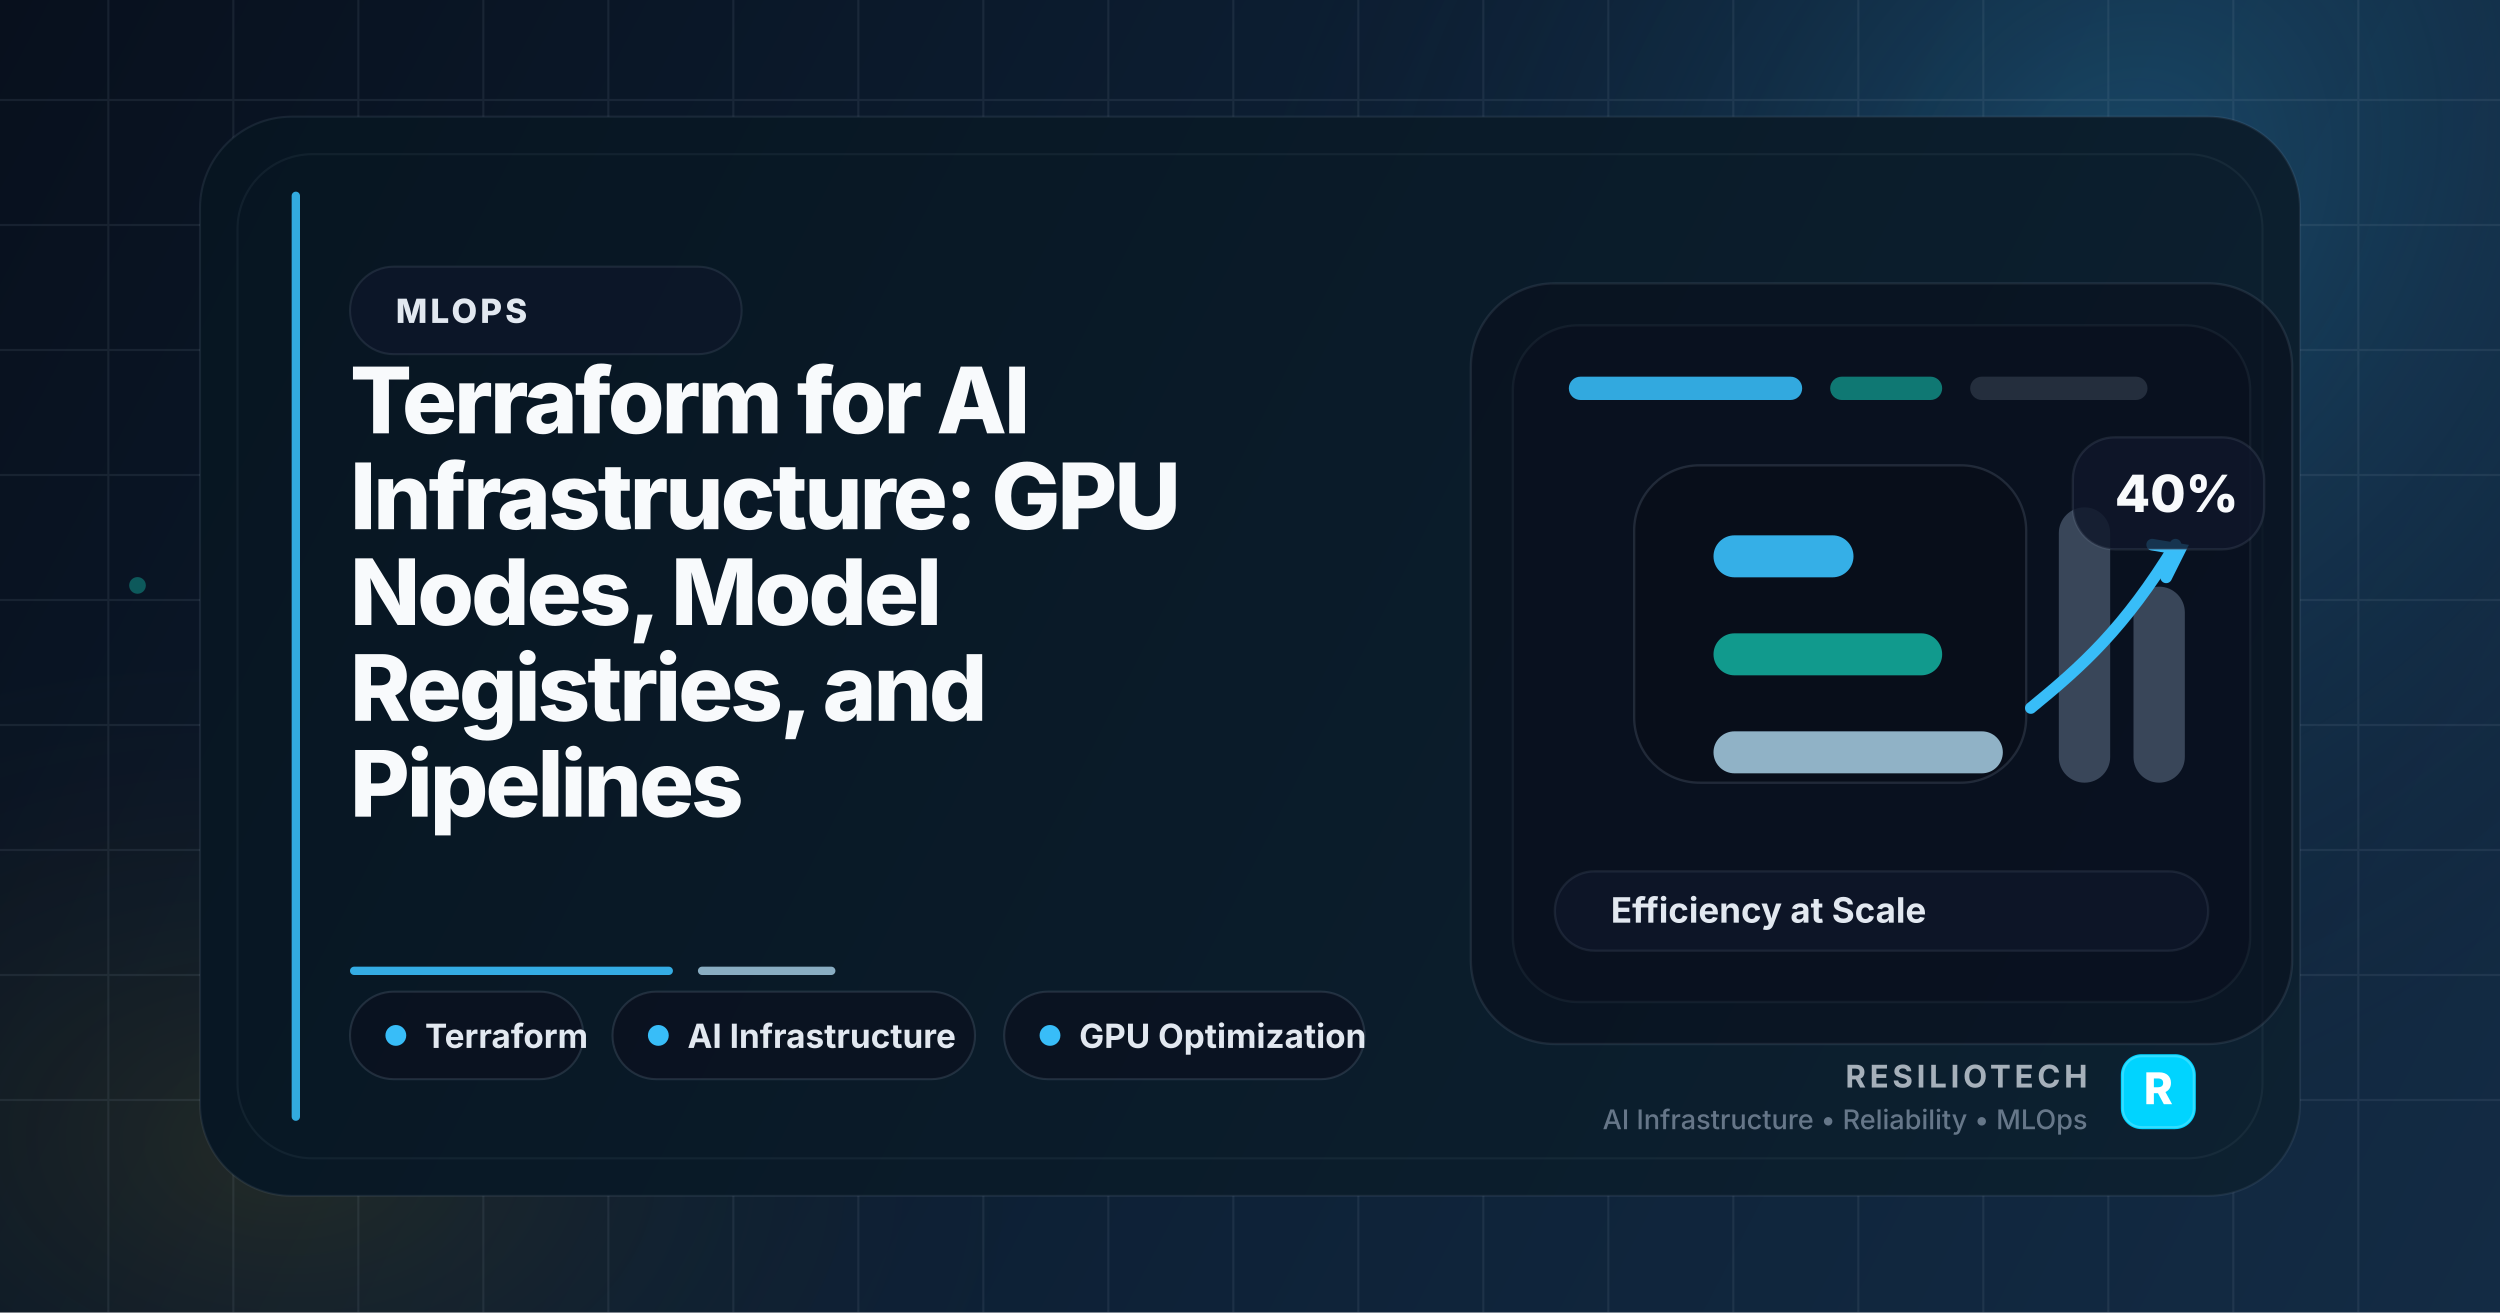
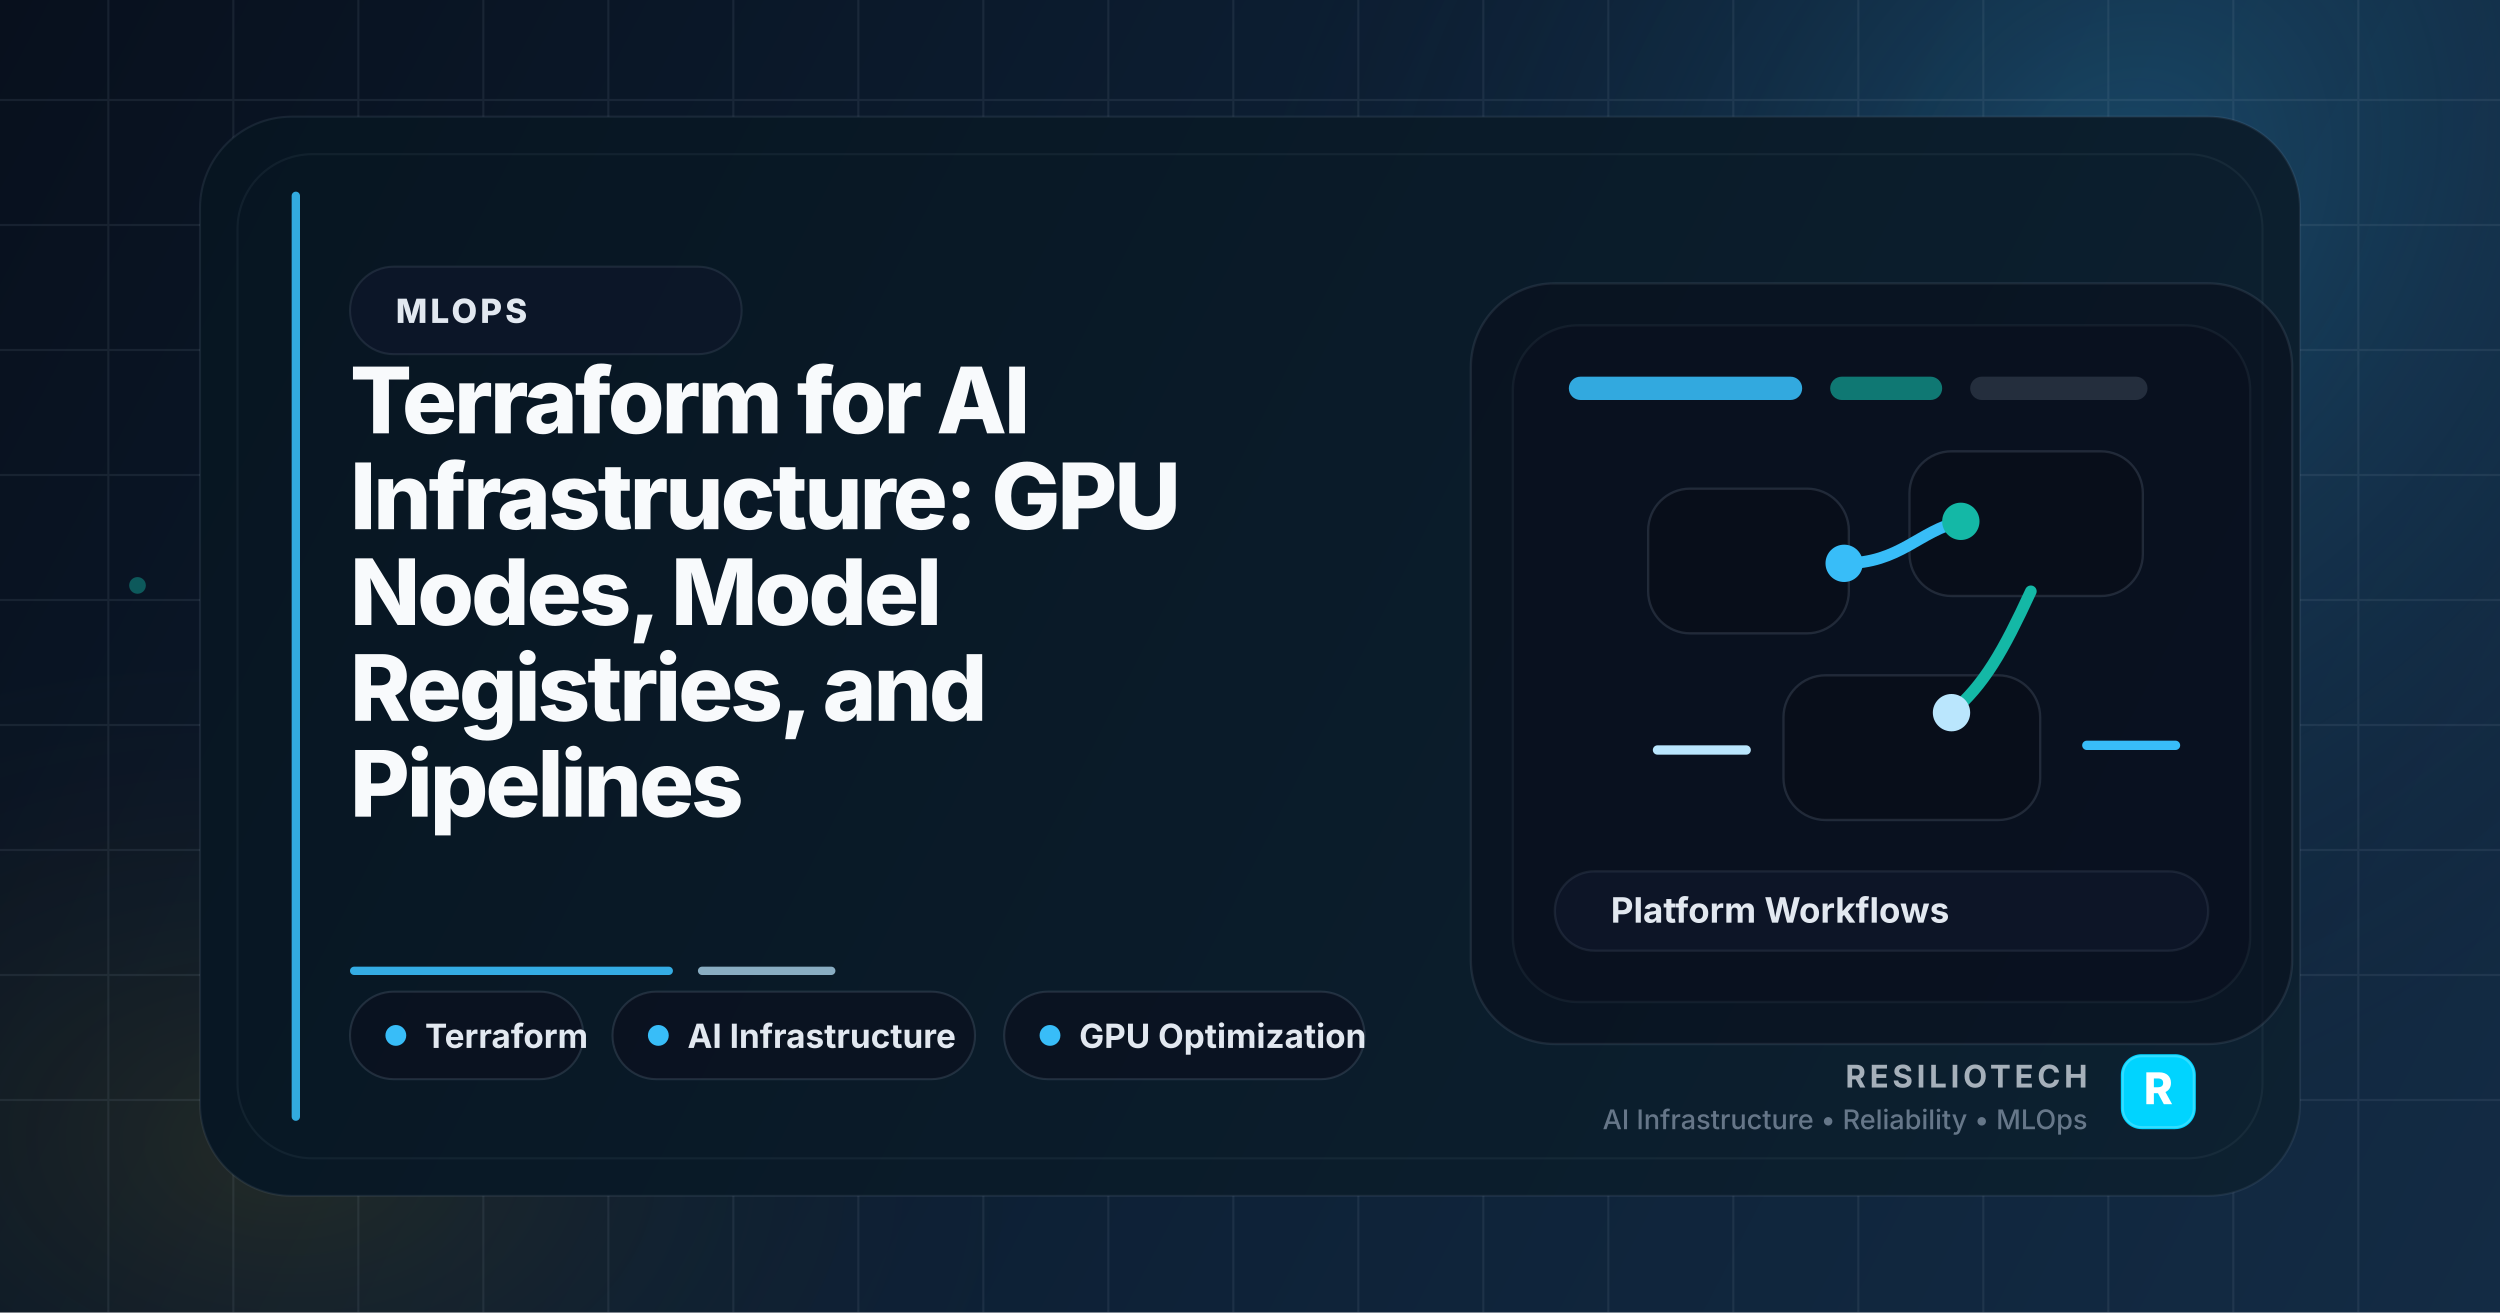
<svg xmlns="http://www.w3.org/2000/svg" width="1200" height="630" viewBox="0 0 1200 630" fill="none">
  <defs>
    <linearGradient id="bg" x1="0" y1="0" x2="1200" y2="630" gradientUnits="userSpaceOnUse">
      <stop stop-color="#08101d" />
      <stop offset="0.5" stop-color="#0d2035" />
      <stop offset="1" stop-color="#132b44" />
    </linearGradient>
    <linearGradient id="panel" x1="96" y1="56" x2="1104" y2="574" gradientUnits="userSpaceOnUse">
      <stop stop-color="#071521" />
      <stop offset="1" stop-color="#0d2131" />
    </linearGradient>
    <radialGradient id="glowA" cx="0" cy="0" r="1" gradientUnits="userSpaceOnUse" gradientTransform="translate(1012 96) rotate(127) scale(512 402)">
      <stop stop-color="rgba(56, 189, 248, 0.24)" />
      <stop offset="1" stop-color="rgba(15, 23, 42, 0)" />
    </radialGradient>
    <radialGradient id="glowB" cx="0" cy="0" r="1" gradientUnits="userSpaceOnUse" gradientTransform="translate(132 552) rotate(5) scale(388 258)">
      <stop stop-color="rgba(250, 204, 21, 0.10)" />
      <stop offset="1" stop-color="rgba(15, 23, 42, 0)" />
    </radialGradient>
    <linearGradient id="accentLine" x1="140" y1="0" x2="416" y2="0" gradientUnits="userSpaceOnUse">
      <stop stop-color="#38bdf8" />
      <stop offset="1" stop-color="#14b8a6" />
    </linearGradient>
  </defs>
  <rect width="1200" height="630" fill="url(#bg)" />
  <rect width="1200" height="630" fill="url(#glowA)" />
  <rect width="1200" height="630" fill="url(#glowB)" />
  <g opacity="0.11" stroke="#94a3b8" stroke-width="1">
    <path d="M0 48 H1200" />
    <path d="M0 108 H1200" />
    <path d="M0 168 H1200" />
    <path d="M0 228 H1200" />
    <path d="M0 288 H1200" />
    <path d="M0 348 H1200" />
    <path d="M0 408 H1200" />
    <path d="M0 468 H1200" />
    <path d="M0 528 H1200" />
    <path d="M52 0 V630" />
    <path d="M112 0 V630" />
    <path d="M172 0 V630" />
    <path d="M232 0 V630" />
    <path d="M292 0 V630" />
    <path d="M352 0 V630" />
    <path d="M412 0 V630" />
    <path d="M472 0 V630" />
    <path d="M532 0 V630" />
    <path d="M592 0 V630" />
    <path d="M652 0 V630" />
    <path d="M712 0 V630" />
    <path d="M772 0 V630" />
    <path d="M832 0 V630" />
    <path d="M892 0 V630" />
    <path d="M952 0 V630" />
    <path d="M1012 0 V630" />
    <path d="M1072 0 V630" />
    <path d="M1132 0 V630" />
  </g>
  <circle cx="289" cy="145" r="2" fill="#38bdf8" opacity="0.43" />
  <circle cx="462" cy="71" r="3" fill="#bae6fd" opacity="0.54" />
  <circle cx="635" cy="503" r="4" fill="#14b8a6" opacity="0.37" />
  <circle cx="808" cy="429" r="2" fill="#38bdf8" opacity="0.48" />
  <circle cx="981" cy="355" r="3" fill="#bae6fd" opacity="0.59" />
  <circle cx="66" cy="281" r="4" fill="#14b8a6" opacity="0.42" />
  <circle cx="239" cy="207" r="2" fill="#38bdf8" opacity="0.53" />
  <circle cx="412" cy="133" r="3" fill="#bae6fd" opacity="0.36" />
  <circle cx="585" cy="565" r="4" fill="#14b8a6" opacity="0.47" />
  <circle cx="758" cy="491" r="2" fill="#38bdf8" opacity="0.58" />
  <path d="M129 269 L276 380 L433 401" stroke="rgba(148, 163, 184, 0.10)" stroke-width="2" fill="none" />
  <path d="M190 142 L270 194 L354 176" stroke="rgba(148, 163, 184, 0.10)" stroke-width="2" fill="none" />
  <path d="M251 195 L354 278 L455 301" stroke="rgba(148, 163, 184, 0.10)" stroke-width="2" fill="none" />
  <rect x="96" y="56" width="1008" height="518" rx="44" fill="url(#panel)" stroke="rgba(148, 163, 184, 0.12)" />
  <rect x="114" y="74" width="972" height="482" rx="36" fill="none" stroke="rgba(148, 163, 184, 0.08)" />
  <rect x="140" y="92" width="4" height="446" rx="2" fill="url(#accentLine)" opacity="0.88" />
  <rect x="168" y="128" width="188" height="42" rx="21" fill="rgba(15, 23, 42, 0.72)" stroke="rgba(148, 163, 184, 0.14)" />
  <text x="190" y="155" fill="#e2e8f0" font-size="16" font-family="Inter, Arial, sans-serif" font-weight="760" letter-spacing="1.5">MLOPS</text>
  <text x="168" y="208" fill="#f8fafc" font-size="44" font-family="Inter, Arial, sans-serif" font-weight="820" letter-spacing="-1.4">
    <tspan x="168" dy="0">Terraform for AI</tspan>
    <tspan x="168" dy="46">Infrastructure: GPU</tspan>
    <tspan x="168" dy="46">Nodes, Model</tspan>
    <tspan x="168" dy="46">Registries, and</tspan>
    <tspan x="168" dy="46">Pipelines</tspan>
  </text>
  <g transform="translate(168, 0)">
    <rect x="0" y="476" width="112" height="42" rx="21" fill="rgba(10, 17, 31, 0.70)" stroke="rgba(148, 163, 184, 0.18)" />
    <circle cx="22" cy="497" r="5" fill="#38bdf8" />
    <text x="36" y="503" fill="#e2e8f0" font-size="16" font-family="Inter, Arial, sans-serif" font-weight="650">Terraform</text>
  </g>
  <g transform="translate(294, 0)">
    <rect x="0" y="476" width="174" height="42" rx="21" fill="rgba(10, 17, 31, 0.70)" stroke="rgba(148, 163, 184, 0.18)" />
    <circle cx="22" cy="497" r="5" fill="#38bdf8" />
    <text x="36" y="503" fill="#e2e8f0" font-size="16" font-family="Inter, Arial, sans-serif" font-weight="650">AI Infrastructure</text>
  </g>
  <g transform="translate(482, 0)">
    <rect x="0" y="476" width="173" height="42" rx="21" fill="rgba(10, 17, 31, 0.70)" stroke="rgba(148, 163, 184, 0.18)" />
    <circle cx="22" cy="497" r="5" fill="#38bdf8" />
    <text x="36" y="503" fill="#e2e8f0" font-size="16" font-family="Inter, Arial, sans-serif" font-weight="650">GPU Optimization</text>
  </g>
  <rect x="168" y="464" width="155" height="4" rx="2" fill="#38bdf8" opacity="0.90" />
  <rect x="335" y="464" width="66" height="4" rx="2" fill="#bae6fd" opacity="0.72" />
  <g transform="translate(706 136) scale(1.12) translate(-706 -136)">
    <rect x="706" y="136" width="352" height="326" rx="36" fill="rgba(9, 14, 26, 0.54)" stroke="rgba(148, 163, 184, 0.14)" />
    <rect x="724" y="154" width="316" height="290" rx="28" fill="rgba(10, 17, 31, 0.76)" stroke="rgba(148, 163, 184, 0.08)" />
    <rect x="748" y="176" width="100" height="10" rx="5" fill="#38bdf8" opacity="0.88" />
    <rect x="860" y="176" width="48" height="10" rx="5" fill="#14b8a6" opacity="0.62" />
    <rect x="920" y="176" width="76" height="10" rx="5" fill="rgba(148, 163, 184, 0.20)" />
    <rect x="742" y="388" width="280" height="34" rx="17" fill="rgba(15, 23, 42, 0.72)" stroke="rgba(148, 163, 184, 0.12)" />
-     <text x="766" y="410" fill="#e2e8f0" font-size="15" font-family="Inter, Arial, sans-serif" font-weight="680">Efficiency at Scale</text>
-     <rect x="776" y="214" width="168" height="136" rx="28" fill="rgba(9, 14, 26, 0.88)" stroke="rgba(148, 163, 184, 0.18)" />
-     <rect x="810" y="244" width="60" height="18" rx="9" fill="#38bdf8" opacity="0.92" />
-     <rect x="810" y="286" width="98" height="18" rx="9" fill="#14b8a6" opacity="0.82" />
-     <rect x="810" y="328" width="124" height="18" rx="9" fill="#bae6fd" opacity="0.76" />
-     <rect x="958" y="232" width="22" height="118" rx="11" fill="rgba(71, 85, 105, 0.78)" />
-     <rect x="990" y="266" width="22" height="84" rx="11" fill="rgba(71, 85, 105, 0.78)" />
-     <path d="M946 318 C968 300, 986 284, 1008 248" stroke="#38bdf8" stroke-width="5" fill="none" stroke-linecap="round" />
-     <path d="M998 248 L1010 250 L1004 262" stroke="#38bdf8" stroke-width="5" fill="none" stroke-linecap="round" />
-     <rect x="964" y="202" width="82" height="48" rx="18" fill="rgba(15, 23, 42, 0.82)" stroke="rgba(148, 163, 184, 0.14)" />
-     <text x="982" y="234" fill="#f8fafc" font-size="22" font-family="Inter, Arial, sans-serif" font-weight="760">40%</text>
+     <text x="766" y="410" fill="#e2e8f0" font-size="15" font-family="Inter, Arial, sans-serif" font-weight="680">Platform Workflows</text>
+     <rect x="782" y="224" width="86" height="62" rx="18" fill="rgba(9, 14, 26, 0.88)" stroke="rgba(148, 163, 184, 0.18)" />
+     <rect x="894" y="208" width="100" height="62" rx="18" fill="rgba(9, 14, 26, 0.88)" stroke="rgba(148, 163, 184, 0.18)" />
+     <rect x="840" y="304" width="110" height="62" rx="18" fill="rgba(9, 14, 26, 0.88)" stroke="rgba(148, 163, 184, 0.18)" />
+     <path d="M866 256 C890 256, 898 242, 916 238" stroke="#38bdf8" stroke-width="5" fill="none" stroke-linecap="round" />
+     <path d="M946 268 C934 294, 926 308, 912 320" stroke="#14b8a6" stroke-width="5" fill="none" stroke-linecap="round" />
+     <circle cx="866" cy="256" r="8" fill="#38bdf8" />
+     <circle cx="916" cy="238" r="8" fill="#14b8a6" />
+     <circle cx="912" cy="320" r="8" fill="#bae6fd" />
+     <path d="M786 336 H824" stroke="#bae6fd" stroke-width="4" stroke-linecap="round" />
+     <path d="M970 334 H1008" stroke="#38bdf8" stroke-width="4" stroke-linecap="round" />
  </g>
  <text x="1002" y="522" text-anchor="end" fill="rgba(226, 232, 240, 0.72)" font-size="15" font-family="Inter, Arial, sans-serif" font-weight="730" letter-spacing="1.8">RESILIOTECH</text>
  <text x="1002" y="542" text-anchor="end" fill="rgba(148, 163, 184, 0.66)" font-size="13" font-family="Inter, Arial, sans-serif" font-weight="500">AI Infrastructure • Reliability • MLOps</text>
  <g transform="translate(1018, 506)">
    <rect width="36" height="36" rx="10" fill="#00D4FF" />
    <rect x="1" y="1" width="34" height="34" rx="9" fill="none" stroke="rgba(255, 255, 255, 0.20)" />
    <text x="18" y="24" text-anchor="middle" fill="#ffffff" font-size="21" font-family="Inter, Arial, sans-serif" font-weight="800">R</text>
  </g>
</svg>
